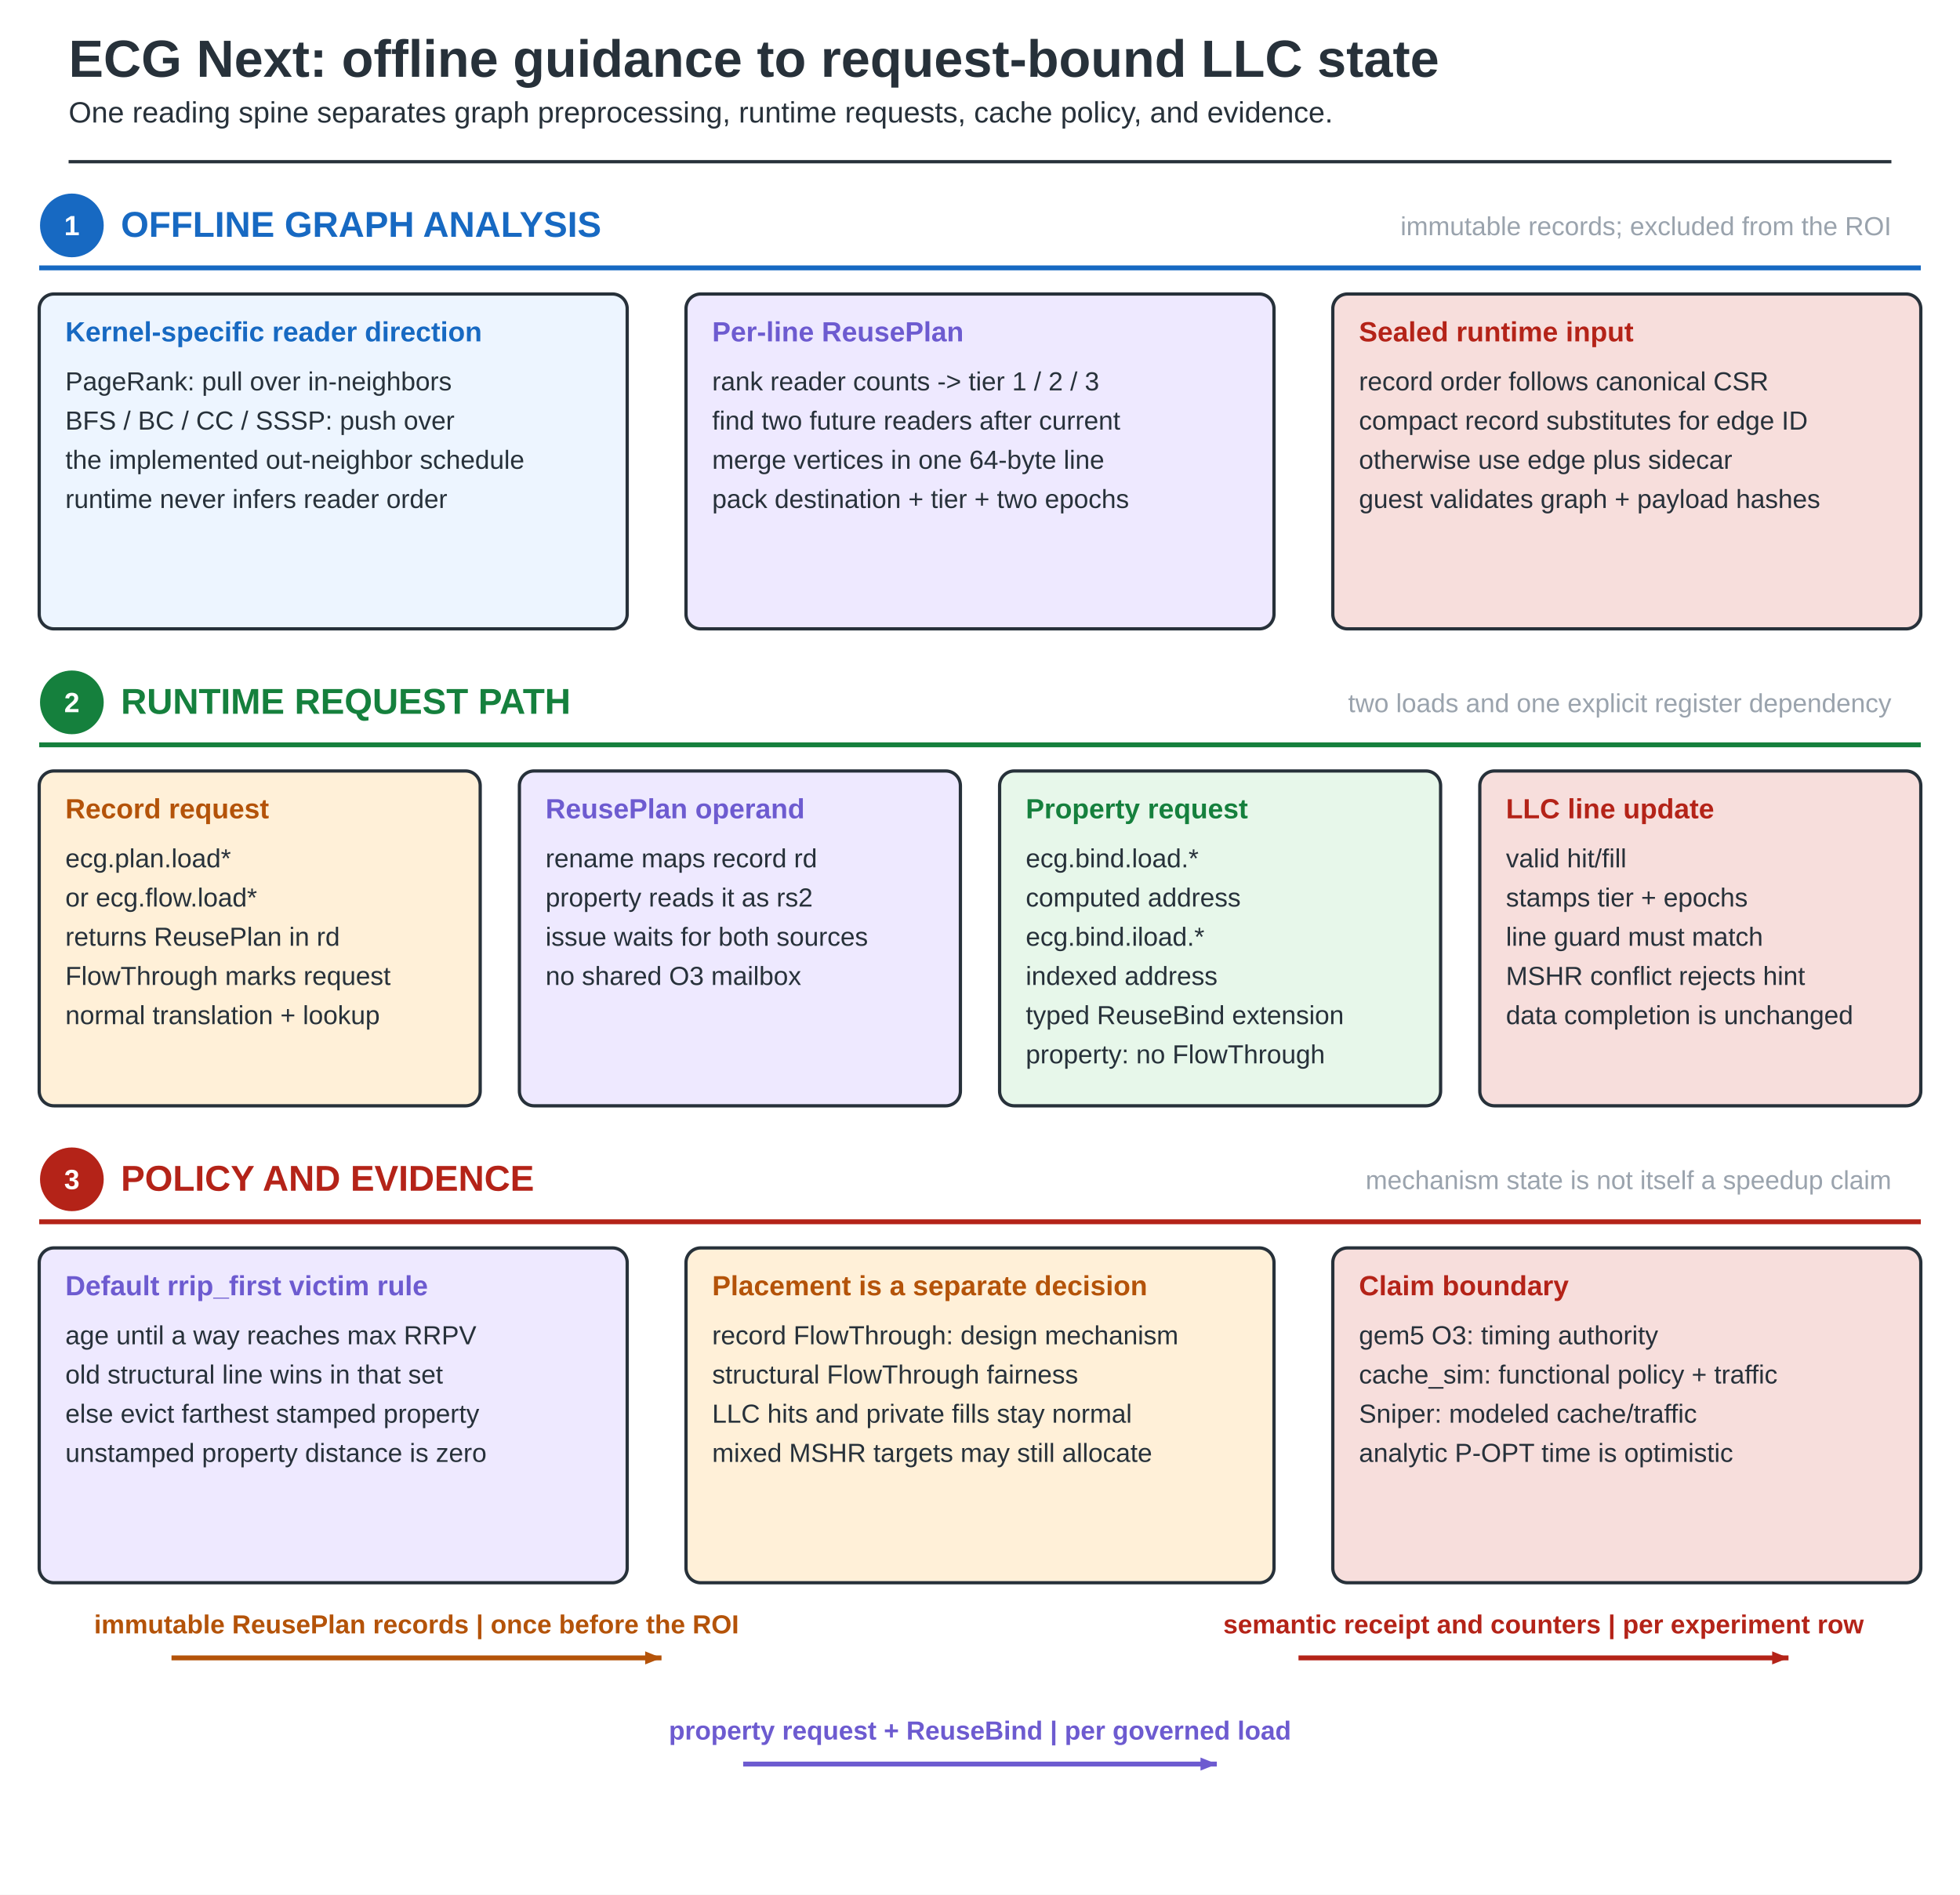
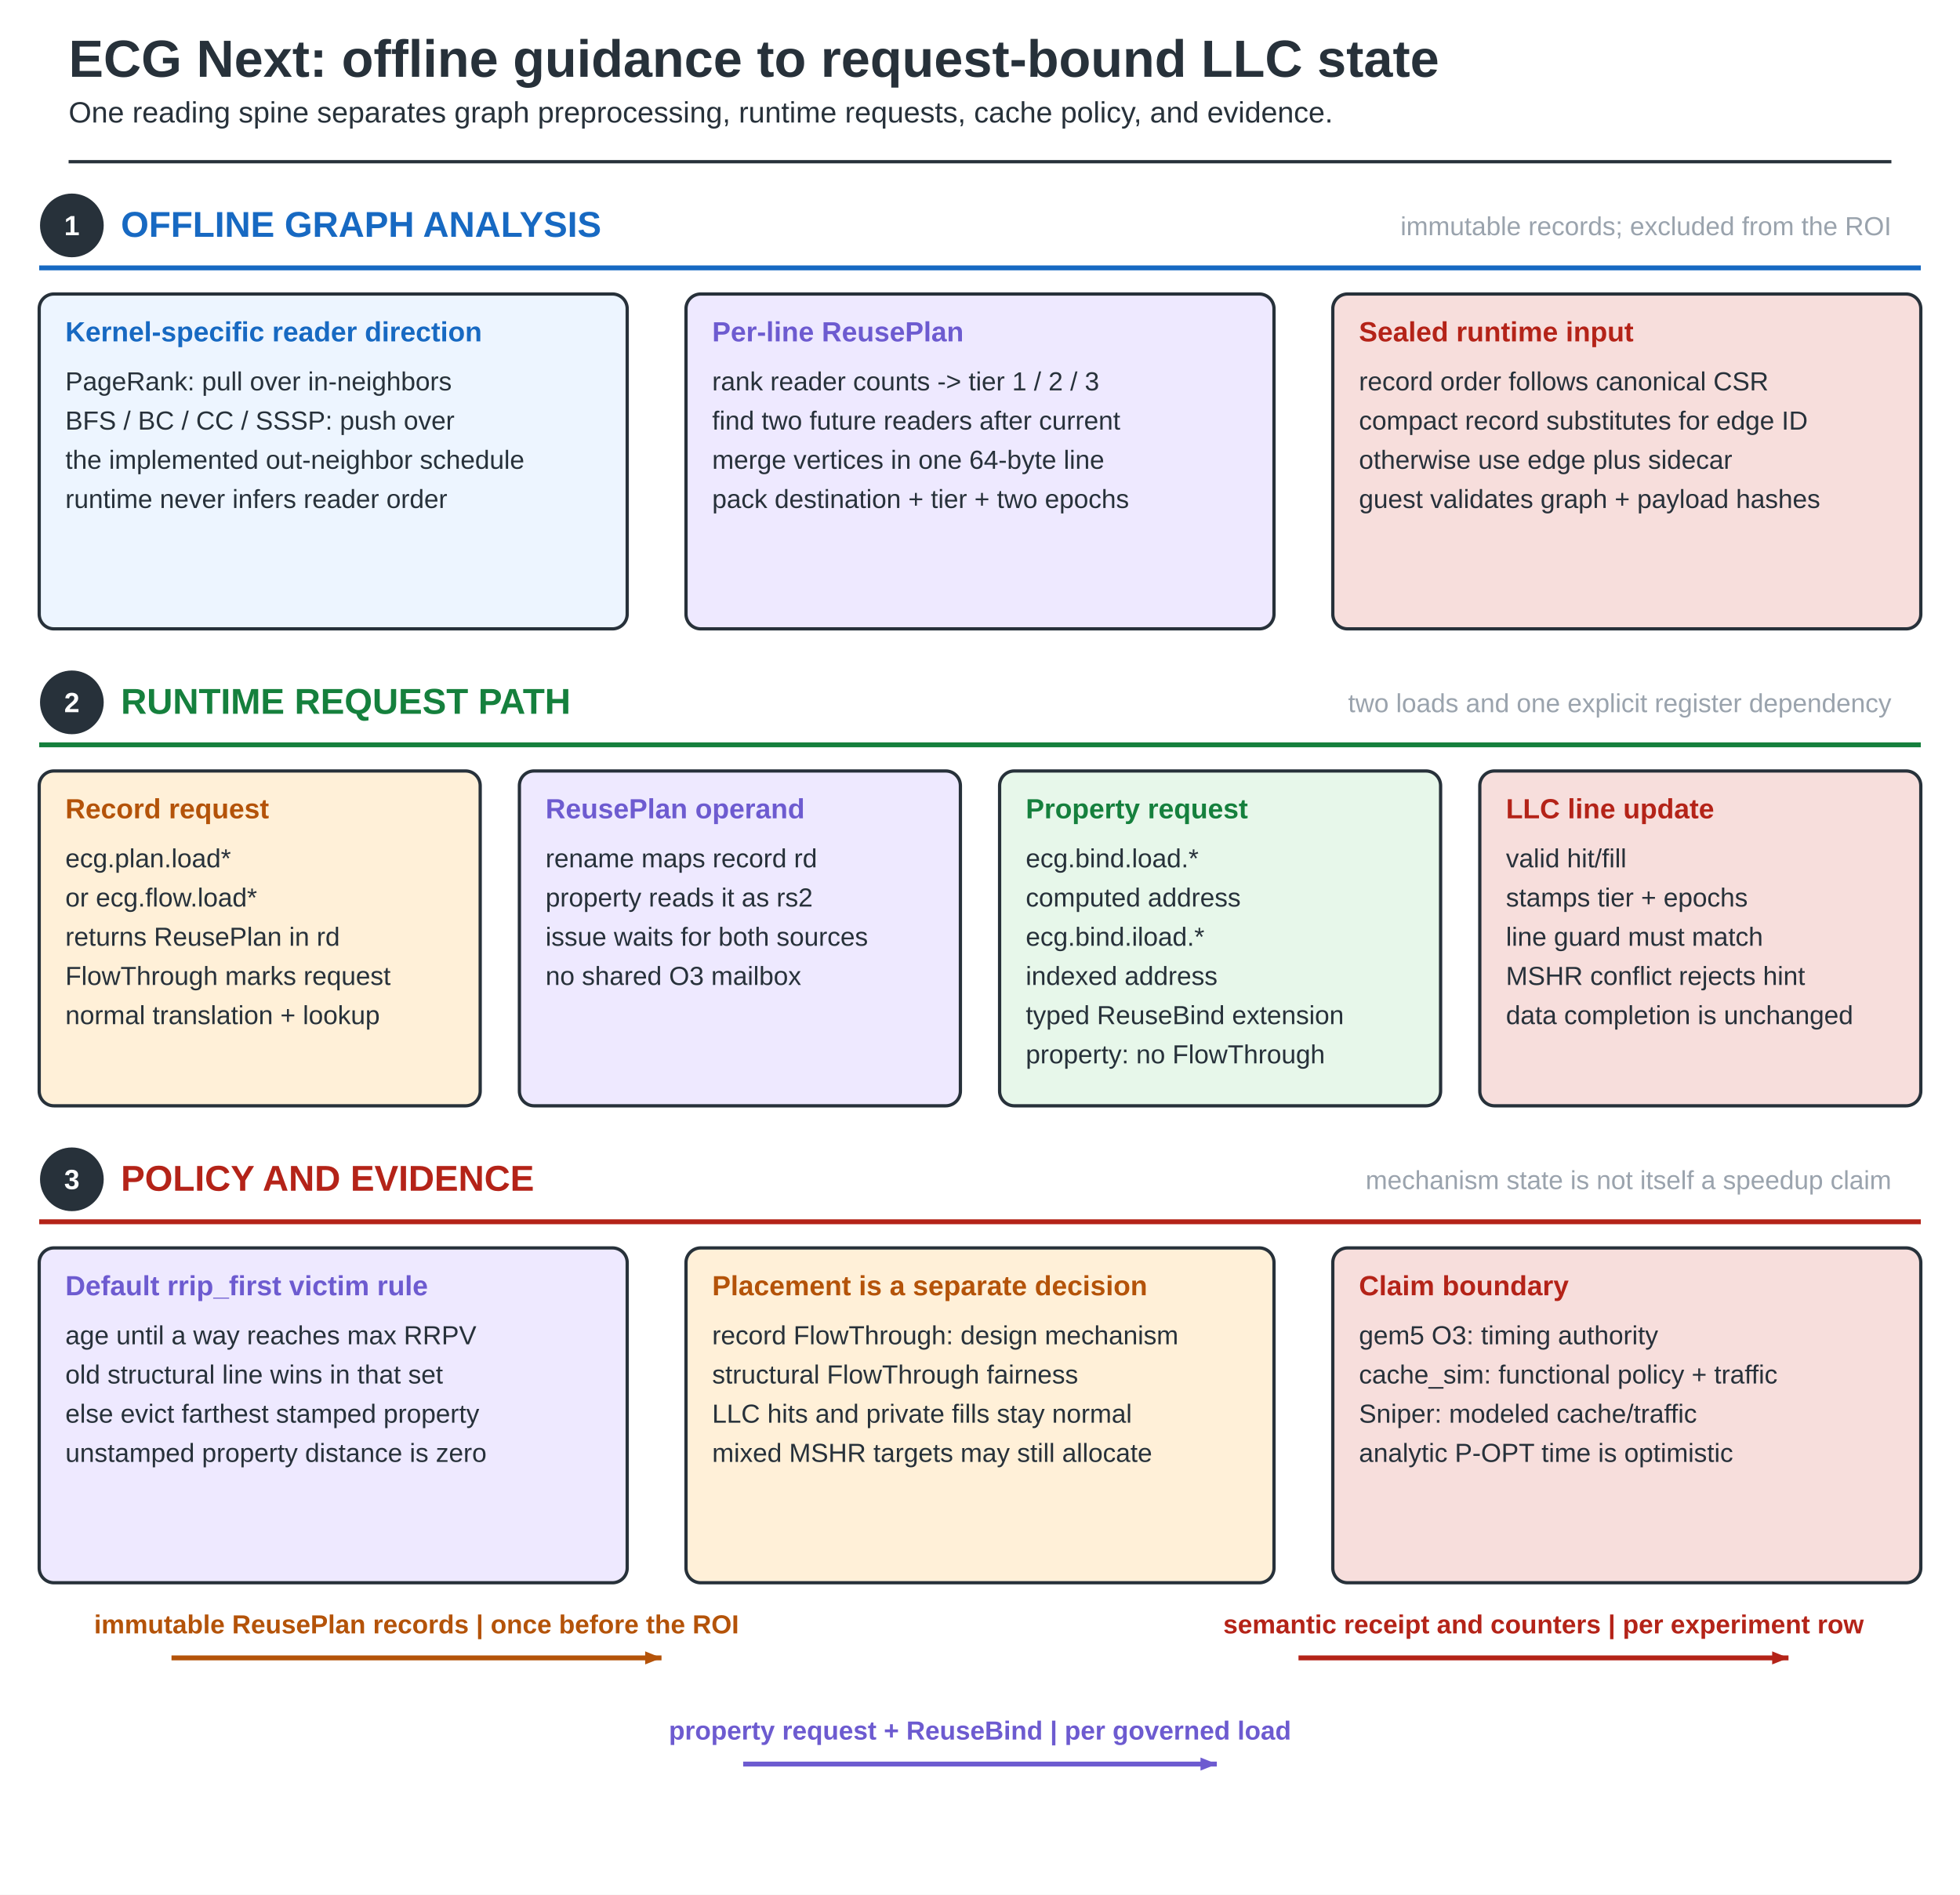
<svg xmlns="http://www.w3.org/2000/svg" width="1200" height="1160" viewBox="0 0 1200 1160" role="img" aria-labelledby="title desc" fill="#27313A" data-figure-schema="ecg-public/v1">
  <defs>
    <marker id="arrow-blue" viewBox="0 0 10 8" markerWidth="10" markerHeight="8" refX="10" refY="4" orient="auto" markerUnits="userSpaceOnUse">
      <path d="M0 0 L10 4 L0 8 Z" fill="#1769C2" />
    </marker>
    <marker id="arrow-green" viewBox="0 0 10 8" markerWidth="10" markerHeight="8" refX="10" refY="4" orient="auto" markerUnits="userSpaceOnUse">
      <path d="M0 0 L10 4 L0 8 Z" fill="#15803D" />
    </marker>
    <marker id="arrow-amber" viewBox="0 0 10 8" markerWidth="10" markerHeight="8" refX="10" refY="4" orient="auto" markerUnits="userSpaceOnUse">
      <path d="M0 0 L10 4 L0 8 Z" fill="#B45309" />
    </marker>
    <marker id="arrow-red" viewBox="0 0 10 8" markerWidth="10" markerHeight="8" refX="10" refY="4" orient="auto" markerUnits="userSpaceOnUse">
      <path d="M0 0 L10 4 L0 8 Z" fill="#B42318" />
    </marker>
    <marker id="arrow-purple" viewBox="0 0 10 8" markerWidth="10" markerHeight="8" refX="10" refY="4" orient="auto" markerUnits="userSpaceOnUse">
      <path d="M0 0 L10 4 L0 8 Z" fill="#6D5BD0" />
    </marker>
    <marker id="arrow-gray" viewBox="0 0 10 8" markerWidth="10" markerHeight="8" refX="10" refY="4" orient="auto" markerUnits="userSpaceOnUse">
      <path d="M0 0 L10 4 L0 8 Z" fill="#9AA3AD" />
    </marker>
    <marker id="arrow-ink" viewBox="0 0 10 8" markerWidth="10" markerHeight="8" refX="10" refY="4" orient="auto" markerUnits="userSpaceOnUse">
      <path d="M0 0 L10 4 L0 8 Z" fill="#27313A" />
    </marker>
    <style>
      :root { color-scheme: light dark; }
      @media (prefers-color-scheme: dark) {
        [fill="#FFFFFF"]{fill:#1E2327}[stroke="#FFFFFF"]{stroke:#1E2327}
        [fill="#F8F6EC"]{fill:#252A2E}[stroke="#F8F6EC"]{stroke:#252A2E}
        [fill="#EDF5FF"]{fill:#273846}[stroke="#EDF5FF"]{stroke:#273846}
        [fill="#E7F7EA"]{fill:#24382A}[stroke="#E7F7EA"]{stroke:#24382A}
        [fill="#FFF0D8"]{fill:#3B3122}[stroke="#FFF0D8"]{stroke:#3B3122}
        [fill="#F7DEDC"]{fill:#3D292A}[stroke="#F7DEDC"]{stroke:#3D292A}
        [fill="#EEE9FF"]{fill:#302C3C}[stroke="#EEE9FF"]{stroke:#302C3C}
        [fill="#27313A"]{fill:#ECE7DD}[stroke="#27313A"]{stroke:#ECE7DD}
        [fill="#9AA3AD"]{fill:#747D86}[stroke="#9AA3AD"]{stroke:#747D86}
        [fill="#1769C2"]{fill:#63A8FF}[stroke="#1769C2"]{stroke:#63A8FF}
        [fill="#15803D"]{fill:#63D68B}[stroke="#15803D"]{stroke:#63D68B}
        [fill="#B45309"]{fill:#F0B35A}[stroke="#B45309"]{stroke:#F0B35A}
        [fill="#6D5BD0"]{fill:#A79BF0}[stroke="#6D5BD0"]{stroke:#A79BF0}
        [fill="#B42318"]{fill:#F09B95}[stroke="#B42318"]{stroke:#F09B95}
      }
      .sans{font-family:Arial,Helvetica,sans-serif}
      .mono{font-family:"SFMono-Regular",Consolas,monospace}
      .title{font-size:32px;font-weight:700}
      .subtitle{font-size:18px}
      .heading{font-size:22px;font-weight:700}
      .label{font-size:17px;font-weight:700}
      .body{font-size:16px}
</style>
  </defs>
  <rect x="0" y="0" width="1200" height="1160" fill="#FFFFFF" />
  <text x="42" y="47" text-anchor="start" class="sans title" fill="#27313A" font-weight="700">ECG Next: offline guidance to request-bound LLC state</text>
  <text x="42" y="75" text-anchor="start" class="sans subtitle" fill="#27313A">One reading spine separates graph preprocessing, runtime requests, cache policy, and evidence.</text>
  <line x1="42" y1="99" x2="1158" y2="99" stroke="#27313A" stroke-width="2" />
-   <circle cx="44" cy="138" r="19" fill="#1769C2" stroke="#1769C2" stroke-width="1" />
+   <circle cx="44" cy="138" r="19" fill="#27313A" stroke="#27313A" stroke-width="1" />
  <text x="44" y="144" text-anchor="middle" class="sans label" fill="#FFFFFF" font-weight="700">1</text>
  <text x="74" y="145" text-anchor="start" class="sans heading" fill="#1769C2" font-weight="700">OFFLINE GRAPH ANALYSIS</text>
  <text x="1158" y="144" text-anchor="end" class="sans body" fill="#9AA3AD">immutable records; excluded from the ROI</text>
  <line x1="24" y1="164" x2="1176" y2="164" stroke="#1769C2" stroke-width="3" />
  <rect x="24" y="180" width="360" height="205" rx="9" fill="#EDF5FF" stroke="#27313A" stroke-width="2" />
  <text x="40" y="209" text-anchor="start" class="sans label" fill="#1769C2" font-weight="700">Kernel-specific reader direction</text>
  <text x="40" y="239" text-anchor="start" class="sans body" fill="#27313A">PageRank: pull over in-neighbors</text>
  <text x="40" y="263" text-anchor="start" class="sans body" fill="#27313A">BFS / BC / CC / SSSP: push over</text>
  <text x="40" y="287" text-anchor="start" class="sans body" fill="#27313A">the implemented out-neighbor schedule</text>
  <text x="40" y="311" text-anchor="start" class="sans body" fill="#27313A">runtime never infers reader order</text>
  <rect x="420" y="180" width="360" height="205" rx="9" fill="#EEE9FF" stroke="#27313A" stroke-width="2" />
  <text x="436" y="209" text-anchor="start" class="sans label" fill="#6D5BD0" font-weight="700">Per-line ReusePlan</text>
  <text x="436" y="239" text-anchor="start" class="sans body" fill="#27313A">rank reader counts -&gt; tier 1 / 2 / 3</text>
  <text x="436" y="263" text-anchor="start" class="sans body" fill="#27313A">find two future readers after current</text>
  <text x="436" y="287" text-anchor="start" class="sans body" fill="#27313A">merge vertices in one 64-byte line</text>
  <text x="436" y="311" text-anchor="start" class="sans body" fill="#27313A">pack destination + tier + two epochs</text>
  <rect x="816" y="180" width="360" height="205" rx="9" fill="#F7DEDC" stroke="#27313A" stroke-width="2" />
  <text x="832" y="209" text-anchor="start" class="sans label" fill="#B42318" font-weight="700">Sealed runtime input</text>
  <text x="832" y="239" text-anchor="start" class="sans body" fill="#27313A">record order follows canonical CSR</text>
  <text x="832" y="263" text-anchor="start" class="sans body" fill="#27313A">compact record substitutes for edge ID</text>
  <text x="832" y="287" text-anchor="start" class="sans body" fill="#27313A">otherwise use edge plus sidecar</text>
  <text x="832" y="311" text-anchor="start" class="sans body" fill="#27313A">guest validates graph + payload hashes</text>
-   <circle cx="44" cy="430" r="19" fill="#15803D" stroke="#15803D" stroke-width="1" />
+   <circle cx="44" cy="430" r="19" fill="#27313A" stroke="#27313A" stroke-width="1" />
  <text x="44" y="436" text-anchor="middle" class="sans label" fill="#FFFFFF" font-weight="700">2</text>
  <text x="74" y="437" text-anchor="start" class="sans heading" fill="#15803D" font-weight="700">RUNTIME REQUEST PATH</text>
  <text x="1158" y="436" text-anchor="end" class="sans body" fill="#9AA3AD">two loads and one explicit register dependency</text>
  <line x1="24" y1="456" x2="1176" y2="456" stroke="#15803D" stroke-width="3" />
  <rect x="24" y="472" width="270" height="205" rx="9" fill="#FFF0D8" stroke="#27313A" stroke-width="2" />
  <text x="40" y="501" text-anchor="start" class="sans label" fill="#B45309" font-weight="700">Record request</text>
  <text x="40" y="531" text-anchor="start" class="sans body" fill="#27313A">ecg.plan.load*</text>
  <text x="40" y="555" text-anchor="start" class="sans body" fill="#27313A">or ecg.flow.load*</text>
  <text x="40" y="579" text-anchor="start" class="sans body" fill="#27313A">returns ReusePlan in rd</text>
  <text x="40" y="603" text-anchor="start" class="sans body" fill="#27313A">FlowThrough marks request</text>
  <text x="40" y="627" text-anchor="start" class="sans body" fill="#27313A">normal translation + lookup</text>
  <rect x="318" y="472" width="270" height="205" rx="9" fill="#EEE9FF" stroke="#27313A" stroke-width="2" />
  <text x="334" y="501" text-anchor="start" class="sans label" fill="#6D5BD0" font-weight="700">ReusePlan operand</text>
  <text x="334" y="531" text-anchor="start" class="sans body" fill="#27313A">rename maps record rd</text>
  <text x="334" y="555" text-anchor="start" class="sans body" fill="#27313A">property reads it as rs2</text>
  <text x="334" y="579" text-anchor="start" class="sans body" fill="#27313A">issue waits for both sources</text>
  <text x="334" y="603" text-anchor="start" class="sans body" fill="#27313A">no shared O3 mailbox</text>
  <rect x="612" y="472" width="270" height="205" rx="9" fill="#E7F7EA" stroke="#27313A" stroke-width="2" />
  <text x="628" y="501" text-anchor="start" class="sans label" fill="#15803D" font-weight="700">Property request</text>
  <text x="628" y="531" text-anchor="start" class="sans body" fill="#27313A">ecg.bind.load.*</text>
  <text x="628" y="555" text-anchor="start" class="sans body" fill="#27313A">computed address</text>
  <text x="628" y="579" text-anchor="start" class="sans body" fill="#27313A">ecg.bind.iload.*</text>
  <text x="628" y="603" text-anchor="start" class="sans body" fill="#27313A">indexed address</text>
  <text x="628" y="627" text-anchor="start" class="sans body" fill="#27313A">typed ReuseBind extension</text>
  <text x="628" y="651" text-anchor="start" class="sans body" fill="#27313A">property: no FlowThrough</text>
  <rect x="906" y="472" width="270" height="205" rx="9" fill="#F7DEDC" stroke="#27313A" stroke-width="2" />
  <text x="922" y="501" text-anchor="start" class="sans label" fill="#B42318" font-weight="700">LLC line update</text>
  <text x="922" y="531" text-anchor="start" class="sans body" fill="#27313A">valid hit/fill</text>
  <text x="922" y="555" text-anchor="start" class="sans body" fill="#27313A">stamps tier + epochs</text>
  <text x="922" y="579" text-anchor="start" class="sans body" fill="#27313A">line guard must match</text>
  <text x="922" y="603" text-anchor="start" class="sans body" fill="#27313A">MSHR conflict rejects hint</text>
  <text x="922" y="627" text-anchor="start" class="sans body" fill="#27313A">data completion is unchanged</text>
-   <circle cx="44" cy="722" r="19" fill="#B42318" stroke="#B42318" stroke-width="1" />
+   <circle cx="44" cy="722" r="19" fill="#27313A" stroke="#27313A" stroke-width="1" />
  <text x="44" y="728" text-anchor="middle" class="sans label" fill="#FFFFFF" font-weight="700">3</text>
  <text x="74" y="729" text-anchor="start" class="sans heading" fill="#B42318" font-weight="700">POLICY AND EVIDENCE</text>
  <text x="1158" y="728" text-anchor="end" class="sans body" fill="#9AA3AD">mechanism state is not itself a speedup claim</text>
  <line x1="24" y1="748" x2="1176" y2="748" stroke="#B42318" stroke-width="3" />
  <rect x="24" y="764" width="360" height="205" rx="9" fill="#EEE9FF" stroke="#27313A" stroke-width="2" />
  <text x="40" y="793" text-anchor="start" class="sans label" fill="#6D5BD0" font-weight="700">Default rrip_first victim rule</text>
  <text x="40" y="823" text-anchor="start" class="sans body" fill="#27313A">age until a way reaches max RRPV</text>
  <text x="40" y="847" text-anchor="start" class="sans body" fill="#27313A">old structural line wins in that set</text>
  <text x="40" y="871" text-anchor="start" class="sans body" fill="#27313A">else evict farthest stamped property</text>
  <text x="40" y="895" text-anchor="start" class="sans body" fill="#27313A">unstamped property distance is zero</text>
  <rect x="420" y="764" width="360" height="205" rx="9" fill="#FFF0D8" stroke="#27313A" stroke-width="2" />
  <text x="436" y="793" text-anchor="start" class="sans label" fill="#B45309" font-weight="700">Placement is a separate decision</text>
  <text x="436" y="823" text-anchor="start" class="sans body" fill="#27313A">record FlowThrough: design mechanism</text>
  <text x="436" y="847" text-anchor="start" class="sans body" fill="#27313A">structural FlowThrough fairness</text>
  <text x="436" y="871" text-anchor="start" class="sans body" fill="#27313A">LLC hits and private fills stay normal</text>
  <text x="436" y="895" text-anchor="start" class="sans body" fill="#27313A">mixed MSHR targets may still allocate</text>
  <rect x="816" y="764" width="360" height="205" rx="9" fill="#F7DEDC" stroke="#27313A" stroke-width="2" />
  <text x="832" y="793" text-anchor="start" class="sans label" fill="#B42318" font-weight="700">Claim boundary</text>
  <text x="832" y="823" text-anchor="start" class="sans body" fill="#27313A">gem5 O3: timing authority</text>
  <text x="832" y="847" text-anchor="start" class="sans body" fill="#27313A">cache_sim: functional policy + traffic</text>
  <text x="832" y="871" text-anchor="start" class="sans body" fill="#27313A">Sniper: modeled cache/traffic</text>
  <text x="832" y="895" text-anchor="start" class="sans body" fill="#27313A">analytic P-OPT time is optimistic</text>
  <path d="M105 1015 L405 1015" fill="none" stroke="#B45309" stroke-width="3" marker-end="url(#arrow-amber)" data-flow-kind="transfer" data-flow-label="immutable ReusePlan records" data-flow-cadence="once before the ROI" />
  <text x="255" y="1000" text-anchor="middle" class="sans body" fill="#B45309" font-weight="700">immutable ReusePlan records | once before the ROI</text>
  <path d="M455 1080 L745 1080" fill="none" stroke="#6D5BD0" stroke-width="3" marker-end="url(#arrow-purple)" data-flow-kind="transfer" data-flow-label="property request + ReuseBind" data-flow-cadence="per governed load" />
  <text x="600" y="1065" text-anchor="middle" class="sans body" fill="#6D5BD0" font-weight="700">property request + ReuseBind | per governed load</text>
  <path d="M795 1015 L1095 1015" fill="none" stroke="#B42318" stroke-width="3" marker-end="url(#arrow-red)" data-flow-kind="transfer" data-flow-label="semantic receipt and counters" data-flow-cadence="per experiment row" />
  <text x="945" y="1000" text-anchor="middle" class="sans body" fill="#B42318" font-weight="700">semantic receipt and counters | per experiment row</text>
</svg>
